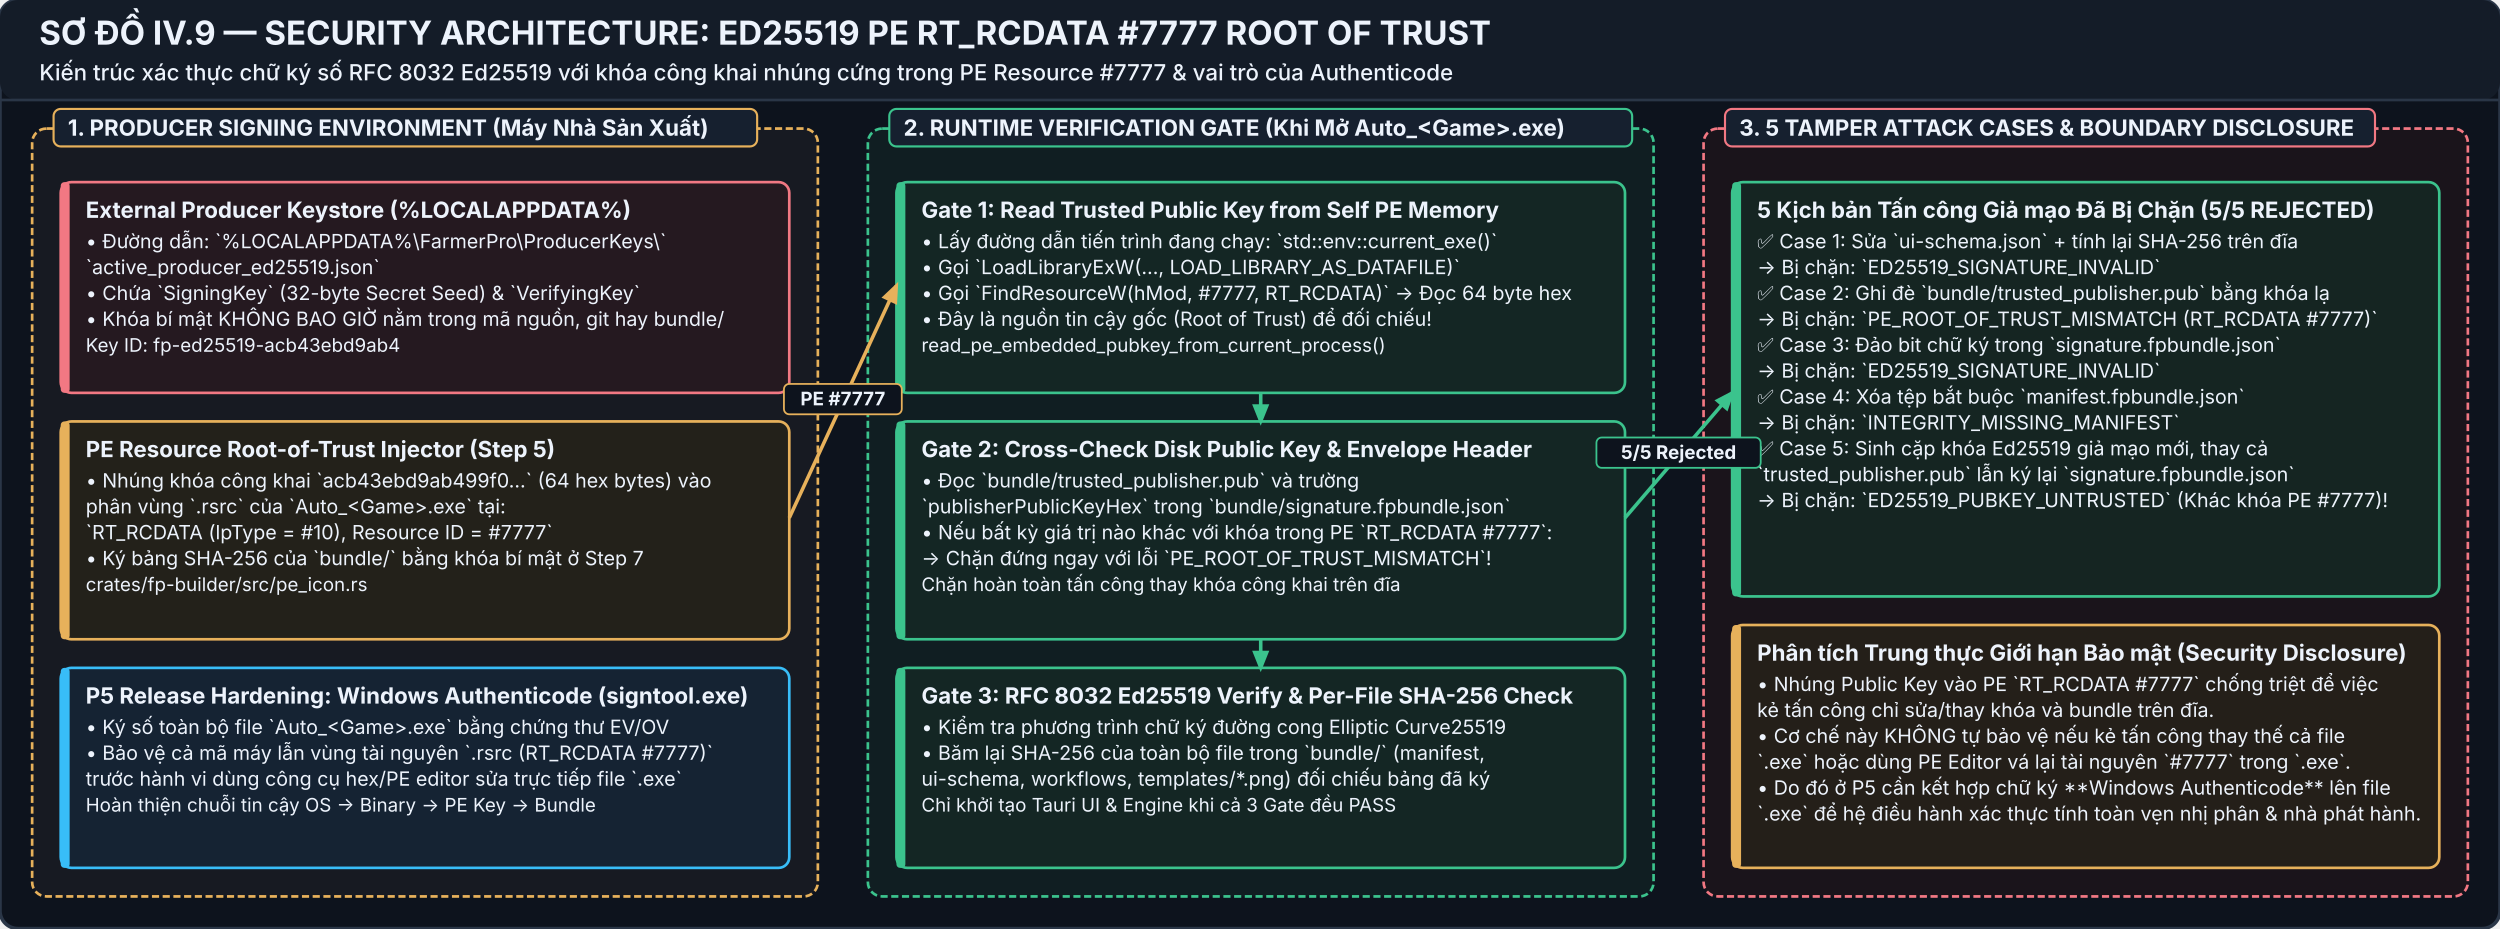
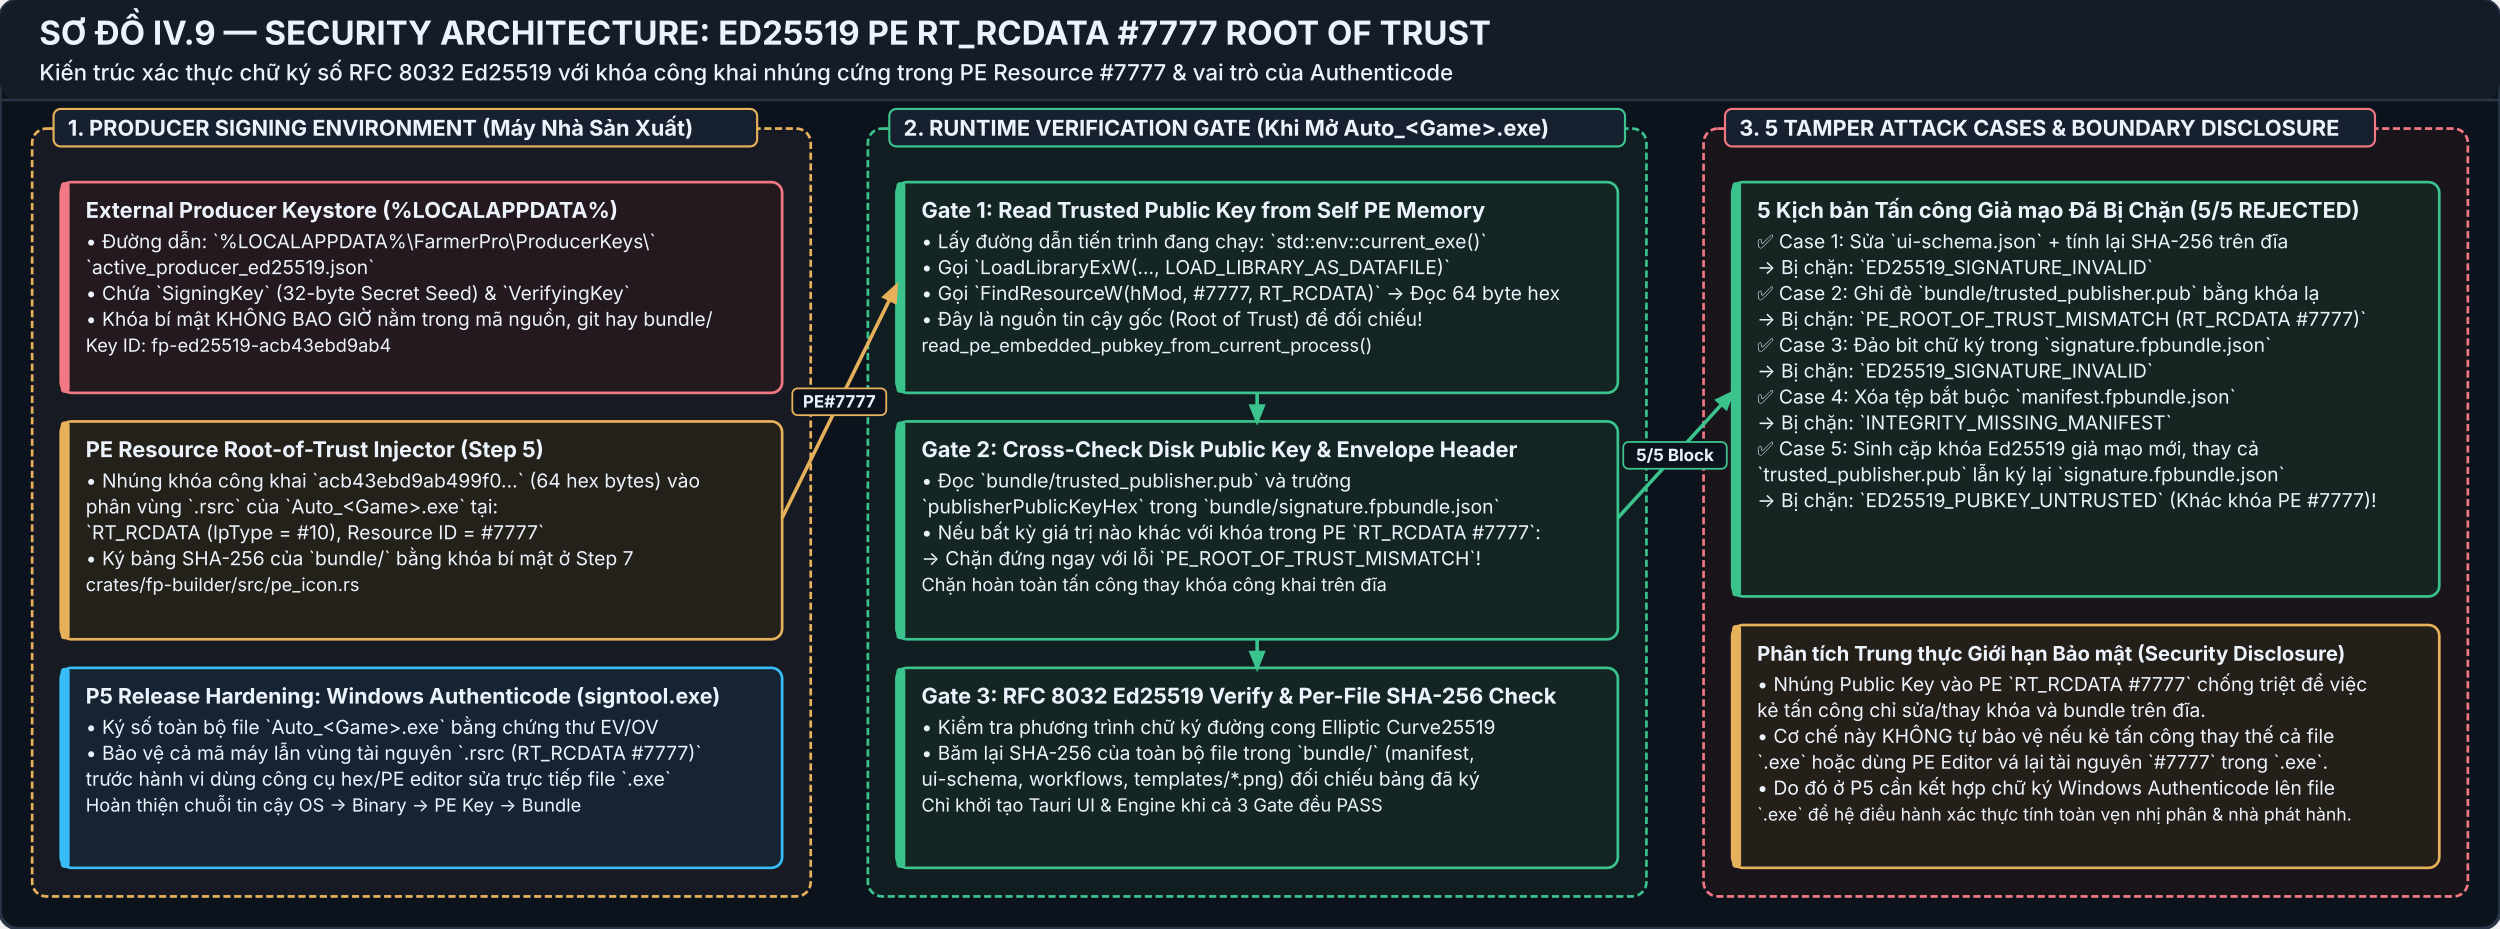
<svg xmlns="http://www.w3.org/2000/svg" viewBox="0 0 1400 520" width="1400" height="520">
  <defs>
    <style>
      text { font-family: 'Segoe UI', Inter, Roboto, Arial, sans-serif; fill: #EDF3FC; }
      .mono { font-family: Consolas, 'Courier New', monospace; }
      .title { font-size: 20px; font-weight: 700; fill: #FFFFFF; }
      .subtitle { font-size: 12.5px; font-weight: 500; fill: #8FA2BC; }
      .zone-title { font-size: 13.5px; font-weight: 700; letter-spacing: 0.4px; }
      .box-title { font-size: 13px; font-weight: 700; fill: #FFFFFF; }
      .box-sub { font-size: 11px; font-weight: 400; fill: #A9B8CC; }
      .box-code { font-family: Consolas, monospace; font-size: 10.5px; fill: #38BDF8; }
      .badge { font-size: 10px; font-weight: 700; }
-       .edge-label { font-size: 10.5px; font-weight: 600; fill: #38BDF8; }
+       .edge-label { font-size: 10px; font-weight: 600; fill: #38BDF8; }
    </style>
    <marker id="arrow-blue" viewBox="0 0 10 10" refX="8" refY="5" markerWidth="6" markerHeight="6" orient="auto-start-reverse">
      <path d="M 0 1 L 10 5 L 0 9 z" fill="#38BDF8" />
    </marker>
    <marker id="arrow-green" viewBox="0 0 10 10" refX="8" refY="5" markerWidth="6" markerHeight="6" orient="auto-start-reverse">
      <path d="M 0 1 L 10 5 L 0 9 z" fill="#3BC38D" />
    </marker>
    <marker id="arrow-amber" viewBox="0 0 10 10" refX="8" refY="5" markerWidth="6" markerHeight="6" orient="auto-start-reverse">
      <path d="M 0 1 L 10 5 L 0 9 z" fill="#E7B15B" />
    </marker>
    <marker id="arrow-red" viewBox="0 0 10 10" refX="8" refY="5" markerWidth="6" markerHeight="6" orient="auto-start-reverse">
      <path d="M 0 1 L 10 5 L 0 9 z" fill="#F27883" />
    </marker>
    <marker id="arrow-purple" viewBox="0 0 10 10" refX="8" refY="5" markerWidth="6" markerHeight="6" orient="auto-start-reverse">
      <path d="M 0 1 L 10 5 L 0 9 z" fill="#B291F7" />
    </marker>
  </defs>
  <rect x="0" y="0" width="1400" height="520" rx="10" fill="#0D131D" stroke="#2A3647" stroke-width="2" />
  <rect x="0" y="0" width="1400" height="56" rx="10" fill="#141C28" />
  <line x1="0" y1="56" x2="1400" y2="56" stroke="#2A3647" stroke-width="1.5" />
  <text x="22" y="25" fill="#FFFFFF" font-family="Segoe UI, Inter, Arial, sans-serif" font-size="18.5" font-weight="700">SƠ ĐỒ IV.9 — SECURITY ARCHITECTURE: ED25519 PE RT_RCDATA #7777 ROOT OF TRUST</text>
  <text x="22" y="45" fill="#9FB2CC" font-family="Segoe UI, Inter, Arial, sans-serif" font-size="12.5" font-weight="500">Kiến trúc xác thực chữ ký số RFC 8032 Ed25519 với khóa công khai nhúng cứng trong PE Resource #7777 &amp; vai trò của Authenticode</text>
-   <rect x="18" y="72" width="440" height="430" rx="8" fill="#171A22" stroke="#E7B15B" stroke-width="1.5" stroke-dasharray="4,2" />
+   <rect x="18" y="72" width="436" height="430" rx="8" fill="#171A22" stroke="#E7B15B" stroke-width="1.5" stroke-dasharray="4,2" />
  <rect x="30" y="61" width="394" height="21" rx="4" fill="#16202F" stroke="#E7B15B" stroke-width="1.2" />
-   <text x="38" y="76" fill="#E7B15B" font-family="Segoe UI, Inter, Arial, sans-serif" font-size="12.5" font-weight="700">1. PRODUCER SIGNING ENVIRONMENT (Máy Nhà Sản Xuất)</text>
-   <rect x="34" y="102" width="408" height="118" rx="6" fill="#251920" stroke="#F27883" stroke-width="1.5" />
+   <text x="38" y="76" fill="#E7B15B" font-family="Segoe UI, Inter, Arial, sans-serif" font-size="12.2" font-weight="700">1. PRODUCER SIGNING ENVIRONMENT (Máy Nhà Sản Xuất)</text>
+   <rect x="34" y="102" width="404" height="118" rx="6" fill="#251920" stroke="#F27883" stroke-width="1.5" />
  <rect x="34" y="102" width="5" height="118" rx="2" fill="#F27883" />
-   <text x="48" y="122" fill="#FFFFFF" font-family="Segoe UI, Inter, Arial, sans-serif" font-size="12.5" font-weight="700">External Producer Keystore (%LOCALAPPDATA%)</text>
-   <text x="48" y="139" fill="#CAD5E2" font-family="Segoe UI, Inter, Arial, sans-serif" font-size="11">• Đường dẫn: `%LOCALAPPDATA%\FarmerPro\ProducerKeys\`</text>
-   <text x="48" y="153.5" fill="#CAD5E2" font-family="Segoe UI, Inter, Arial, sans-serif" font-size="11">  `active_producer_ed25519.json`</text>
-   <text x="48" y="168.0" fill="#CAD5E2" font-family="Segoe UI, Inter, Arial, sans-serif" font-size="11">• Chứa `SigningKey` (32-byte Secret Seed) &amp; `VerifyingKey`</text>
-   <text x="48" y="182.5" fill="#CAD5E2" font-family="Segoe UI, Inter, Arial, sans-serif" font-size="11">• Khóa bí mật KHÔNG BAO GIỜ nằm trong mã nguồn, git hay bundle/</text>
-   <text x="48" y="197.0" fill="#38BDF8" font-family="Consolas, monospace" font-size="10.5">Key ID: fp-ed25519-acb43ebd9ab4</text>
-   <rect x="34" y="236" width="408" height="122" rx="6" fill="#23211A" stroke="#E7B15B" stroke-width="1.5" />
+   <text x="48" y="122" fill="#FFFFFF" font-family="Segoe UI, Inter, Arial, sans-serif" font-size="12.2" font-weight="700">External Producer Keystore (%LOCALAPPDATA%)</text>
+   <text x="48" y="139" fill="#CAD5E2" font-family="Segoe UI, Inter, Arial, sans-serif" font-size="10.8">• Đường dẫn: `%LOCALAPPDATA%\FarmerPro\ProducerKeys\`</text>
+   <text x="48" y="153.5" fill="#CAD5E2" font-family="Segoe UI, Inter, Arial, sans-serif" font-size="10.8">  `active_producer_ed25519.json`</text>
+   <text x="48" y="168.0" fill="#CAD5E2" font-family="Segoe UI, Inter, Arial, sans-serif" font-size="10.8">• Chứa `SigningKey` (32-byte Secret Seed) &amp; `VerifyingKey`</text>
+   <text x="48" y="182.5" fill="#CAD5E2" font-family="Segoe UI, Inter, Arial, sans-serif" font-size="10.8">• Khóa bí mật KHÔNG BAO GIỜ nằm trong mã nguồn, git hay bundle/</text>
+   <text x="48" y="197.0" fill="#38BDF8" font-family="Consolas, monospace" font-size="10.2">Key ID: fp-ed25519-acb43ebd9ab4</text>
+   <rect x="34" y="236" width="404" height="122" rx="6" fill="#23211A" stroke="#E7B15B" stroke-width="1.5" />
  <rect x="34" y="236" width="5" height="122" rx="2" fill="#E7B15B" />
-   <text x="48" y="256" fill="#FFFFFF" font-family="Segoe UI, Inter, Arial, sans-serif" font-size="12.5" font-weight="700">PE Resource Root-of-Trust Injector (Step 5)</text>
-   <text x="48" y="273" fill="#CAD5E2" font-family="Segoe UI, Inter, Arial, sans-serif" font-size="11">• Nhúng khóa công khai `acb43ebd9ab499f0...` (64 hex bytes) vào</text>
-   <text x="48" y="287.5" fill="#CAD5E2" font-family="Segoe UI, Inter, Arial, sans-serif" font-size="11">  phân vùng `.rsrc` của `Auto_&lt;Game&gt;.exe` tại:</text>
-   <text x="48" y="302.0" fill="#CAD5E2" font-family="Segoe UI, Inter, Arial, sans-serif" font-size="11">  `RT_RCDATA (lpType = #10), Resource ID = #7777`</text>
-   <text x="48" y="316.5" fill="#CAD5E2" font-family="Segoe UI, Inter, Arial, sans-serif" font-size="11">• Ký bảng SHA-256 của `bundle/` bằng khóa bí mật ở Step 7</text>
-   <text x="48" y="331.0" fill="#38BDF8" font-family="Consolas, monospace" font-size="10.5">crates/fp-builder/src/pe_icon.rs</text>
-   <rect x="34" y="374" width="408" height="112" rx="6" fill="#152333" stroke="#38BDF8" stroke-width="1.5" />
+   <text x="48" y="256" fill="#FFFFFF" font-family="Segoe UI, Inter, Arial, sans-serif" font-size="12.2" font-weight="700">PE Resource Root-of-Trust Injector (Step 5)</text>
+   <text x="48" y="273" fill="#CAD5E2" font-family="Segoe UI, Inter, Arial, sans-serif" font-size="10.8">• Nhúng khóa công khai `acb43ebd9ab499f0...` (64 hex bytes) vào</text>
+   <text x="48" y="287.5" fill="#CAD5E2" font-family="Segoe UI, Inter, Arial, sans-serif" font-size="10.8">  phân vùng `.rsrc` của `Auto_&lt;Game&gt;.exe` tại:</text>
+   <text x="48" y="302.0" fill="#CAD5E2" font-family="Segoe UI, Inter, Arial, sans-serif" font-size="10.8">  `RT_RCDATA (lpType = #10), Resource ID = #7777`</text>
+   <text x="48" y="316.5" fill="#CAD5E2" font-family="Segoe UI, Inter, Arial, sans-serif" font-size="10.8">• Ký bảng SHA-256 của `bundle/` bằng khóa bí mật ở Step 7</text>
+   <text x="48" y="331.0" fill="#38BDF8" font-family="Consolas, monospace" font-size="10.2">crates/fp-builder/src/pe_icon.rs</text>
+   <rect x="34" y="374" width="404" height="112" rx="6" fill="#152333" stroke="#38BDF8" stroke-width="1.5" />
  <rect x="34" y="374" width="5" height="112" rx="2" fill="#38BDF8" />
-   <text x="48" y="394" fill="#FFFFFF" font-family="Segoe UI, Inter, Arial, sans-serif" font-size="12.5" font-weight="700">P5 Release Hardening: Windows Authenticode (signtool.exe)</text>
-   <text x="48" y="411" fill="#CAD5E2" font-family="Segoe UI, Inter, Arial, sans-serif" font-size="11">• Ký số toàn bộ file `Auto_&lt;Game&gt;.exe` bằng chứng thư EV/OV</text>
-   <text x="48" y="425.5" fill="#CAD5E2" font-family="Segoe UI, Inter, Arial, sans-serif" font-size="11">• Bảo vệ cả mã máy lẫn vùng tài nguyên `.rsrc (RT_RCDATA #7777)`</text>
-   <text x="48" y="440.0" fill="#CAD5E2" font-family="Segoe UI, Inter, Arial, sans-serif" font-size="11">  trước hành vi dùng công cụ hex/PE editor sửa trực tiếp file `.exe`</text>
-   <text x="48" y="454.5" fill="#38BDF8" font-family="Consolas, monospace" font-size="10.5">Hoàn thiện chuỗi tin cậy OS -&gt; Binary -&gt; PE Key -&gt; Bundle</text>
-   <rect x="486" y="72" width="440" height="430" rx="8" fill="#101E22" stroke="#3BC38D" stroke-width="1.5" stroke-dasharray="4,2" />
-   <rect x="498" y="61" width="416" height="21" rx="4" fill="#16202F" stroke="#3BC38D" stroke-width="1.2" />
-   <text x="506" y="76" fill="#3BC38D" font-family="Segoe UI, Inter, Arial, sans-serif" font-size="12.5" font-weight="700">2. RUNTIME VERIFICATION GATE (Khi Mở Auto_&lt;Game&gt;.exe)</text>
-   <rect x="502" y="102" width="408" height="118" rx="6" fill="#142624" stroke="#3BC38D" stroke-width="1.5" />
+   <text x="48" y="394" fill="#FFFFFF" font-family="Segoe UI, Inter, Arial, sans-serif" font-size="11.97" font-weight="700">P5 Release Hardening: Windows Authenticode (signtool.exe)</text>
+   <text x="48" y="411" fill="#CAD5E2" font-family="Segoe UI, Inter, Arial, sans-serif" font-size="10.8">• Ký số toàn bộ file `Auto_&lt;Game&gt;.exe` bằng chứng thư EV/OV</text>
+   <text x="48" y="425.5" fill="#CAD5E2" font-family="Segoe UI, Inter, Arial, sans-serif" font-size="10.8">• Bảo vệ cả mã máy lẫn vùng tài nguyên `.rsrc (RT_RCDATA #7777)`</text>
+   <text x="48" y="440.0" fill="#CAD5E2" font-family="Segoe UI, Inter, Arial, sans-serif" font-size="10.8">  trước hành vi dùng công cụ hex/PE editor sửa trực tiếp file `.exe`</text>
+   <text x="48" y="454.5" fill="#38BDF8" font-family="Consolas, monospace" font-size="10.2">Hoàn thiện chuỗi tin cậy OS -&gt; Binary -&gt; PE Key -&gt; Bundle</text>
+   <rect x="486" y="72" width="436" height="430" rx="8" fill="#101E22" stroke="#3BC38D" stroke-width="1.5" stroke-dasharray="4,2" />
+   <rect x="498" y="61" width="412" height="21" rx="4" fill="#16202F" stroke="#3BC38D" stroke-width="1.2" />
+   <text x="506" y="76" fill="#3BC38D" font-family="Segoe UI, Inter, Arial, sans-serif" font-size="12.2" font-weight="700">2. RUNTIME VERIFICATION GATE (Khi Mở Auto_&lt;Game&gt;.exe)</text>
+   <rect x="502" y="102" width="404" height="118" rx="6" fill="#142624" stroke="#3BC38D" stroke-width="1.5" />
  <rect x="502" y="102" width="5" height="118" rx="2" fill="#3BC38D" />
-   <text x="516" y="122" fill="#FFFFFF" font-family="Segoe UI, Inter, Arial, sans-serif" font-size="12.5" font-weight="700">Gate 1: Read Trusted Public Key from Self PE Memory</text>
-   <text x="516" y="139" fill="#CAD5E2" font-family="Segoe UI, Inter, Arial, sans-serif" font-size="11">• Lấy đường dẫn tiến trình đang chạy: `std::env::current_exe()`</text>
-   <text x="516" y="153.5" fill="#CAD5E2" font-family="Segoe UI, Inter, Arial, sans-serif" font-size="11">• Gọi `LoadLibraryExW(..., LOAD_LIBRARY_AS_DATAFILE)`</text>
-   <text x="516" y="168.0" fill="#CAD5E2" font-family="Segoe UI, Inter, Arial, sans-serif" font-size="11">• Gọi `FindResourceW(hMod, #7777, RT_RCDATA)` -&gt; Đọc 64 byte hex</text>
-   <text x="516" y="182.5" fill="#CAD5E2" font-family="Segoe UI, Inter, Arial, sans-serif" font-size="11">• Đây là nguồn tin cậy gốc (Root of Trust) để đối chiếu!</text>
-   <text x="516" y="197.0" fill="#38BDF8" font-family="Consolas, monospace" font-size="10.5">read_pe_embedded_pubkey_from_current_process()</text>
-   <rect x="502" y="236" width="408" height="122" rx="6" fill="#142624" stroke="#3BC38D" stroke-width="1.5" />
+   <text x="516" y="122" fill="#FFFFFF" font-family="Segoe UI, Inter, Arial, sans-serif" font-size="12.2" font-weight="700">Gate 1: Read Trusted Public Key from Self PE Memory</text>
+   <text x="516" y="139" fill="#CAD5E2" font-family="Segoe UI, Inter, Arial, sans-serif" font-size="10.8">• Lấy đường dẫn tiến trình đang chạy: `std::env::current_exe()`</text>
+   <text x="516" y="153.5" fill="#CAD5E2" font-family="Segoe UI, Inter, Arial, sans-serif" font-size="10.8">• Gọi `LoadLibraryExW(..., LOAD_LIBRARY_AS_DATAFILE)`</text>
+   <text x="516" y="168.0" fill="#CAD5E2" font-family="Segoe UI, Inter, Arial, sans-serif" font-size="10.8">• Gọi `FindResourceW(hMod, #7777, RT_RCDATA)` -&gt; Đọc 64 byte hex</text>
+   <text x="516" y="182.5" fill="#CAD5E2" font-family="Segoe UI, Inter, Arial, sans-serif" font-size="10.8">• Đây là nguồn tin cậy gốc (Root of Trust) để đối chiếu!</text>
+   <text x="516" y="197.0" fill="#38BDF8" font-family="Consolas, monospace" font-size="10.2">read_pe_embedded_pubkey_from_current_process()</text>
+   <rect x="502" y="236" width="404" height="122" rx="6" fill="#142624" stroke="#3BC38D" stroke-width="1.5" />
  <rect x="502" y="236" width="5" height="122" rx="2" fill="#3BC38D" />
-   <text x="516" y="256" fill="#FFFFFF" font-family="Segoe UI, Inter, Arial, sans-serif" font-size="12.5" font-weight="700">Gate 2: Cross-Check Disk Public Key &amp; Envelope Header</text>
-   <text x="516" y="273" fill="#CAD5E2" font-family="Segoe UI, Inter, Arial, sans-serif" font-size="11">• Đọc `bundle/trusted_publisher.pub` và trường</text>
-   <text x="516" y="287.5" fill="#CAD5E2" font-family="Segoe UI, Inter, Arial, sans-serif" font-size="11">  `publisherPublicKeyHex` trong `bundle/signature.fpbundle.json`</text>
-   <text x="516" y="302.0" fill="#CAD5E2" font-family="Segoe UI, Inter, Arial, sans-serif" font-size="11">• Nếu bất kỳ giá trị nào khác với khóa trong PE `RT_RCDATA #7777`:</text>
-   <text x="516" y="316.5" fill="#CAD5E2" font-family="Segoe UI, Inter, Arial, sans-serif" font-size="11">  -&gt; Chặn đứng ngay với lỗi `PE_ROOT_OF_TRUST_MISMATCH`!</text>
-   <text x="516" y="331.0" fill="#38BDF8" font-family="Consolas, monospace" font-size="10.5">Chặn hoàn toàn tấn công thay khóa công khai trên đĩa</text>
-   <rect x="502" y="374" width="408" height="112" rx="6" fill="#142624" stroke="#3BC38D" stroke-width="1.5" />
+   <text x="516" y="256" fill="#FFFFFF" font-family="Segoe UI, Inter, Arial, sans-serif" font-size="12.2" font-weight="700">Gate 2: Cross-Check Disk Public Key &amp; Envelope Header</text>
+   <text x="516" y="273" fill="#CAD5E2" font-family="Segoe UI, Inter, Arial, sans-serif" font-size="10.8">• Đọc `bundle/trusted_publisher.pub` và trường</text>
+   <text x="516" y="287.5" fill="#CAD5E2" font-family="Segoe UI, Inter, Arial, sans-serif" font-size="10.8">  `publisherPublicKeyHex` trong `bundle/signature.fpbundle.json`</text>
+   <text x="516" y="302.0" fill="#CAD5E2" font-family="Segoe UI, Inter, Arial, sans-serif" font-size="10.8">• Nếu bất kỳ giá trị nào khác với khóa trong PE `RT_RCDATA #7777`:</text>
+   <text x="516" y="316.5" fill="#CAD5E2" font-family="Segoe UI, Inter, Arial, sans-serif" font-size="10.8">  -&gt; Chặn đứng ngay với lỗi `PE_ROOT_OF_TRUST_MISMATCH`!</text>
+   <text x="516" y="331.0" fill="#38BDF8" font-family="Consolas, monospace" font-size="10.2">Chặn hoàn toàn tấn công thay khóa công khai trên đĩa</text>
+   <rect x="502" y="374" width="404" height="112" rx="6" fill="#142624" stroke="#3BC38D" stroke-width="1.5" />
  <rect x="502" y="374" width="5" height="112" rx="2" fill="#3BC38D" />
-   <text x="516" y="394" fill="#FFFFFF" font-family="Segoe UI, Inter, Arial, sans-serif" font-size="12.5" font-weight="700">Gate 3: RFC 8032 Ed25519 Verify &amp; Per-File SHA-256 Check</text>
-   <text x="516" y="411" fill="#CAD5E2" font-family="Segoe UI, Inter, Arial, sans-serif" font-size="11">• Kiểm tra phương trình chữ ký đường cong Elliptic Curve25519</text>
-   <text x="516" y="425.5" fill="#CAD5E2" font-family="Segoe UI, Inter, Arial, sans-serif" font-size="11">• Băm lại SHA-256 của toàn bộ file trong `bundle/` (manifest,</text>
-   <text x="516" y="440.0" fill="#CAD5E2" font-family="Segoe UI, Inter, Arial, sans-serif" font-size="11">  ui-schema, workflows, templates/*.png) đối chiếu bảng đã ký</text>
-   <text x="516" y="454.5" fill="#38BDF8" font-family="Consolas, monospace" font-size="10.5">Chỉ khởi tạo Tauri UI &amp; Engine khi cả 3 Gate đều PASS</text>
+   <text x="516" y="394" fill="#FFFFFF" font-family="Segoe UI, Inter, Arial, sans-serif" font-size="12.18" font-weight="700">Gate 3: RFC 8032 Ed25519 Verify &amp; Per-File SHA-256 Check</text>
+   <text x="516" y="411" fill="#CAD5E2" font-family="Segoe UI, Inter, Arial, sans-serif" font-size="10.8">• Kiểm tra phương trình chữ ký đường cong Elliptic Curve25519</text>
+   <text x="516" y="425.5" fill="#CAD5E2" font-family="Segoe UI, Inter, Arial, sans-serif" font-size="10.8">• Băm lại SHA-256 của toàn bộ file trong `bundle/` (manifest,</text>
+   <text x="516" y="440.0" fill="#CAD5E2" font-family="Segoe UI, Inter, Arial, sans-serif" font-size="10.8">  ui-schema, workflows, templates/*.png) đối chiếu bảng đã ký</text>
+   <text x="516" y="454.5" fill="#38BDF8" font-family="Consolas, monospace" font-size="10.2">Chỉ khởi tạo Tauri UI &amp; Engine khi cả 3 Gate đều PASS</text>
  <rect x="954" y="72" width="428" height="430" rx="8" fill="#1A141B" stroke="#F27883" stroke-width="1.5" stroke-dasharray="4,2" />
  <rect x="966" y="61" width="364" height="21" rx="4" fill="#16202F" stroke="#F27883" stroke-width="1.2" />
-   <text x="974" y="76" fill="#F27883" font-family="Segoe UI, Inter, Arial, sans-serif" font-size="12.5" font-weight="700">3. 5 TAMPER ATTACK CASES &amp; BOUNDARY DISCLOSURE</text>
+   <text x="974" y="76" fill="#F27883" font-family="Segoe UI, Inter, Arial, sans-serif" font-size="12.2" font-weight="700">3. 5 TAMPER ATTACK CASES &amp; BOUNDARY DISCLOSURE</text>
  <rect x="970" y="102" width="396" height="232" rx="6" fill="#152522" stroke="#3BC38D" stroke-width="1.5" />
  <rect x="970" y="102" width="5" height="232" rx="2" fill="#3BC38D" />
-   <text x="984" y="122" fill="#FFFFFF" font-family="Segoe UI, Inter, Arial, sans-serif" font-size="12.5" font-weight="700">5 Kịch bản Tấn công Giả mạo Đã Bị Chặn (5/5 REJECTED)</text>
-   <text x="984" y="139" fill="#CAD5E2" font-family="Segoe UI, Inter, Arial, sans-serif" font-size="11">✅ Case 1: Sửa `ui-schema.json` + tính lại SHA-256 trên đĩa</text>
-   <text x="984" y="153.5" fill="#CAD5E2" font-family="Segoe UI, Inter, Arial, sans-serif" font-size="11">   -&gt; Bị chặn: `ED25519_SIGNATURE_INVALID`</text>
-   <text x="984" y="168.0" fill="#CAD5E2" font-family="Segoe UI, Inter, Arial, sans-serif" font-size="11">✅ Case 2: Ghi đè `bundle/trusted_publisher.pub` bằng khóa lạ</text>
-   <text x="984" y="182.5" fill="#CAD5E2" font-family="Segoe UI, Inter, Arial, sans-serif" font-size="11">   -&gt; Bị chặn: `PE_ROOT_OF_TRUST_MISMATCH (RT_RCDATA #7777)`</text>
-   <text x="984" y="197.0" fill="#CAD5E2" font-family="Segoe UI, Inter, Arial, sans-serif" font-size="11">✅ Case 3: Đảo bit chữ ký trong `signature.fpbundle.json`</text>
-   <text x="984" y="211.5" fill="#CAD5E2" font-family="Segoe UI, Inter, Arial, sans-serif" font-size="11">   -&gt; Bị chặn: `ED25519_SIGNATURE_INVALID`</text>
-   <text x="984" y="226.0" fill="#CAD5E2" font-family="Segoe UI, Inter, Arial, sans-serif" font-size="11">✅ Case 4: Xóa tệp bắt buộc `manifest.fpbundle.json`</text>
-   <text x="984" y="240.5" fill="#CAD5E2" font-family="Segoe UI, Inter, Arial, sans-serif" font-size="11">   -&gt; Bị chặn: `INTEGRITY_MISSING_MANIFEST`</text>
-   <text x="984" y="255.0" fill="#CAD5E2" font-family="Segoe UI, Inter, Arial, sans-serif" font-size="11">✅ Case 5: Sinh cặp khóa Ed25519 giả mạo mới, thay cả</text>
-   <text x="984" y="269.5" fill="#CAD5E2" font-family="Segoe UI, Inter, Arial, sans-serif" font-size="11">   `trusted_publisher.pub` lẫn ký lại `signature.fpbundle.json`</text>
-   <text x="984" y="284.0" fill="#CAD5E2" font-family="Segoe UI, Inter, Arial, sans-serif" font-size="11">   -&gt; Bị chặn: `ED25519_PUBKEY_UNTRUSTED` (Khác khóa PE #7777)!</text>
+   <text x="984" y="122" fill="#FFFFFF" font-family="Segoe UI, Inter, Arial, sans-serif" font-size="12.2" font-weight="700">5 Kịch bản Tấn công Giả mạo Đã Bị Chặn (5/5 REJECTED)</text>
+   <text x="984" y="139" fill="#CAD5E2" font-family="Segoe UI, Inter, Arial, sans-serif" font-size="10.8">✅ Case 1: Sửa `ui-schema.json` + tính lại SHA-256 trên đĩa</text>
+   <text x="984" y="153.5" fill="#CAD5E2" font-family="Segoe UI, Inter, Arial, sans-serif" font-size="10.8">   -&gt; Bị chặn: `ED25519_SIGNATURE_INVALID`</text>
+   <text x="984" y="168.0" fill="#CAD5E2" font-family="Segoe UI, Inter, Arial, sans-serif" font-size="10.8">✅ Case 2: Ghi đè `bundle/trusted_publisher.pub` bằng khóa lạ</text>
+   <text x="984" y="182.5" fill="#CAD5E2" font-family="Segoe UI, Inter, Arial, sans-serif" font-size="10.8">   -&gt; Bị chặn: `PE_ROOT_OF_TRUST_MISMATCH (RT_RCDATA #7777)`</text>
+   <text x="984" y="197.0" fill="#CAD5E2" font-family="Segoe UI, Inter, Arial, sans-serif" font-size="10.8">✅ Case 3: Đảo bit chữ ký trong `signature.fpbundle.json`</text>
+   <text x="984" y="211.5" fill="#CAD5E2" font-family="Segoe UI, Inter, Arial, sans-serif" font-size="10.8">   -&gt; Bị chặn: `ED25519_SIGNATURE_INVALID`</text>
+   <text x="984" y="226.0" fill="#CAD5E2" font-family="Segoe UI, Inter, Arial, sans-serif" font-size="10.8">✅ Case 4: Xóa tệp bắt buộc `manifest.fpbundle.json`</text>
+   <text x="984" y="240.5" fill="#CAD5E2" font-family="Segoe UI, Inter, Arial, sans-serif" font-size="10.8">   -&gt; Bị chặn: `INTEGRITY_MISSING_MANIFEST`</text>
+   <text x="984" y="255.0" fill="#CAD5E2" font-family="Segoe UI, Inter, Arial, sans-serif" font-size="10.8">✅ Case 5: Sinh cặp khóa Ed25519 giả mạo mới, thay cả</text>
+   <text x="984" y="269.5" fill="#CAD5E2" font-family="Segoe UI, Inter, Arial, sans-serif" font-size="10.8">   `trusted_publisher.pub` lẫn ký lại `signature.fpbundle.json`</text>
+   <text x="984" y="284.0" fill="#CAD5E2" font-family="Segoe UI, Inter, Arial, sans-serif" font-size="10.8">   -&gt; Bị chặn: `ED25519_PUBKEY_UNTRUSTED` (Khác khóa PE #7777)!</text>
  <rect x="970" y="350" width="396" height="136" rx="6" fill="#241F19" stroke="#E7B15B" stroke-width="1.5" />
  <rect x="970" y="350" width="5" height="136" rx="2" fill="#E7B15B" />
-   <text x="984" y="370" fill="#FFFFFF" font-family="Segoe UI, Inter, Arial, sans-serif" font-size="12.5" font-weight="700">Phân tích Trung thực Giới hạn Bảo mật (Security Disclosure)</text>
-   <text x="984" y="387" fill="#CAD5E2" font-family="Segoe UI, Inter, Arial, sans-serif" font-size="11">• Nhúng Public Key vào PE `RT_RCDATA #7777` chống triệt để việc</text>
-   <text x="984" y="401.5" fill="#CAD5E2" font-family="Segoe UI, Inter, Arial, sans-serif" font-size="11">  kẻ tấn công chỉ sửa/thay khóa và bundle trên đĩa.</text>
-   <text x="984" y="416.0" fill="#CAD5E2" font-family="Segoe UI, Inter, Arial, sans-serif" font-size="11">• Cơ chế này KHÔNG tự bảo vệ nếu kẻ tấn công thay thế cả file</text>
-   <text x="984" y="430.5" fill="#CAD5E2" font-family="Segoe UI, Inter, Arial, sans-serif" font-size="11">  `.exe` hoặc dùng PE Editor vá lại tài nguyên `#7777` trong `.exe`.</text>
-   <text x="984" y="445.0" fill="#CAD5E2" font-family="Segoe UI, Inter, Arial, sans-serif" font-size="11">• Do đó ở P5 cần kết hợp chữ ký **Windows Authenticode** lên file</text>
-   <text x="984" y="459.5" fill="#CAD5E2" font-family="Segoe UI, Inter, Arial, sans-serif" font-size="11">  `.exe` để hệ điều hành xác thực tính toàn vẹn nhị phân &amp; nhà phát hành.</text>
-   <line x1="442" y1="290" x2="502" y2="160" stroke="#E7B15B" stroke-width="2" marker-end="url(#arrow-amber)" />
-   <rect x="439.0" y="215.0" width="66.0" height="17" rx="3" fill="#0D131D" stroke="#E7B15B" stroke-width="1" />
-   <text x="472.0" y="227.0" text-anchor="middle" fill="#E7B15B" font-family="Segoe UI, Inter, Arial, sans-serif" font-size="10.5" font-weight="700">PE #7777</text>
-   <line x1="706" y1="220" x2="706" y2="236" stroke="#3BC38D" stroke-width="2" marker-end="url(#arrow-green)" />
-   <line x1="706" y1="358" x2="706" y2="374" stroke="#3BC38D" stroke-width="2" marker-end="url(#arrow-green)" />
-   <line x1="910" y1="290" x2="970" y2="220" stroke="#3BC38D" stroke-width="2" marker-end="url(#arrow-green)" />
-   <rect x="894.0" y="245.0" width="92.0" height="17" rx="3" fill="#0D131D" stroke="#3BC38D" stroke-width="1" />
-   <text x="940.0" y="257.0" text-anchor="middle" fill="#3BC38D" font-family="Segoe UI, Inter, Arial, sans-serif" font-size="10.5" font-weight="700">5/5 Rejected</text>
+   <text x="984" y="370" fill="#FFFFFF" font-family="Segoe UI, Inter, Arial, sans-serif" font-size="11.32" font-weight="700">Phân tích Trung thực Giới hạn Bảo mật (Security Disclosure)</text>
+   <text x="984" y="387" fill="#CAD5E2" font-family="Segoe UI, Inter, Arial, sans-serif" font-size="10.8">• Nhúng Public Key vào PE `RT_RCDATA #7777` chống triệt để việc</text>
+   <text x="984" y="401.5" fill="#CAD5E2" font-family="Segoe UI, Inter, Arial, sans-serif" font-size="10.8">  kẻ tấn công chỉ sửa/thay khóa và bundle trên đĩa.</text>
+   <text x="984" y="416.0" fill="#CAD5E2" font-family="Segoe UI, Inter, Arial, sans-serif" font-size="10.8">• Cơ chế này KHÔNG tự bảo vệ nếu kẻ tấn công thay thế cả file</text>
+   <text x="984" y="430.5" fill="#CAD5E2" font-family="Segoe UI, Inter, Arial, sans-serif" font-size="10.58">  `.exe` hoặc dùng PE Editor vá lại tài nguyên `#7777` trong `.exe`.</text>
+   <text x="984" y="445.0" fill="#CAD5E2" font-family="Segoe UI, Inter, Arial, sans-serif" font-size="10.8">• Do đó ở P5 cần kết hợp chữ ký Windows Authenticode lên file</text>
+   <text x="984" y="459.5" fill="#CAD5E2" font-family="Segoe UI, Inter, Arial, sans-serif" font-size="9.85">  `.exe` để hệ điều hành xác thực tính toàn vẹn nhị phân &amp; nhà phát hành.</text>
+   <line x1="438" y1="290" x2="502" y2="160" stroke="#E7B15B" stroke-width="2" marker-end="url(#arrow-amber)" />
+   <rect x="443.7" y="217.5" width="52.6" height="15.0" rx="3" fill="#0D131D" stroke="#E7B15B" stroke-width="1" />
+   <text x="470.0" y="228.2" text-anchor="middle" fill="#E7B15B" font-family="Segoe UI, Inter, Arial, sans-serif" font-size="9.5" font-weight="700">PE#7777</text>
+   <line x1="704" y1="220" x2="704" y2="236" stroke="#3BC38D" stroke-width="2" marker-end="url(#arrow-green)" />
+   <line x1="704" y1="358" x2="704" y2="374" stroke="#3BC38D" stroke-width="2" marker-end="url(#arrow-green)" />
+   <line x1="906" y1="290" x2="970" y2="220" stroke="#3BC38D" stroke-width="2" marker-end="url(#arrow-green)" />
+   <rect x="909.0" y="247.5" width="58.0" height="15.0" rx="3" fill="#0D131D" stroke="#3BC38D" stroke-width="1" />
+   <text x="938.0" y="258.2" text-anchor="middle" fill="#3BC38D" font-family="Segoe UI, Inter, Arial, sans-serif" font-size="9.5" font-weight="700">5/5 Block</text>
</svg>
